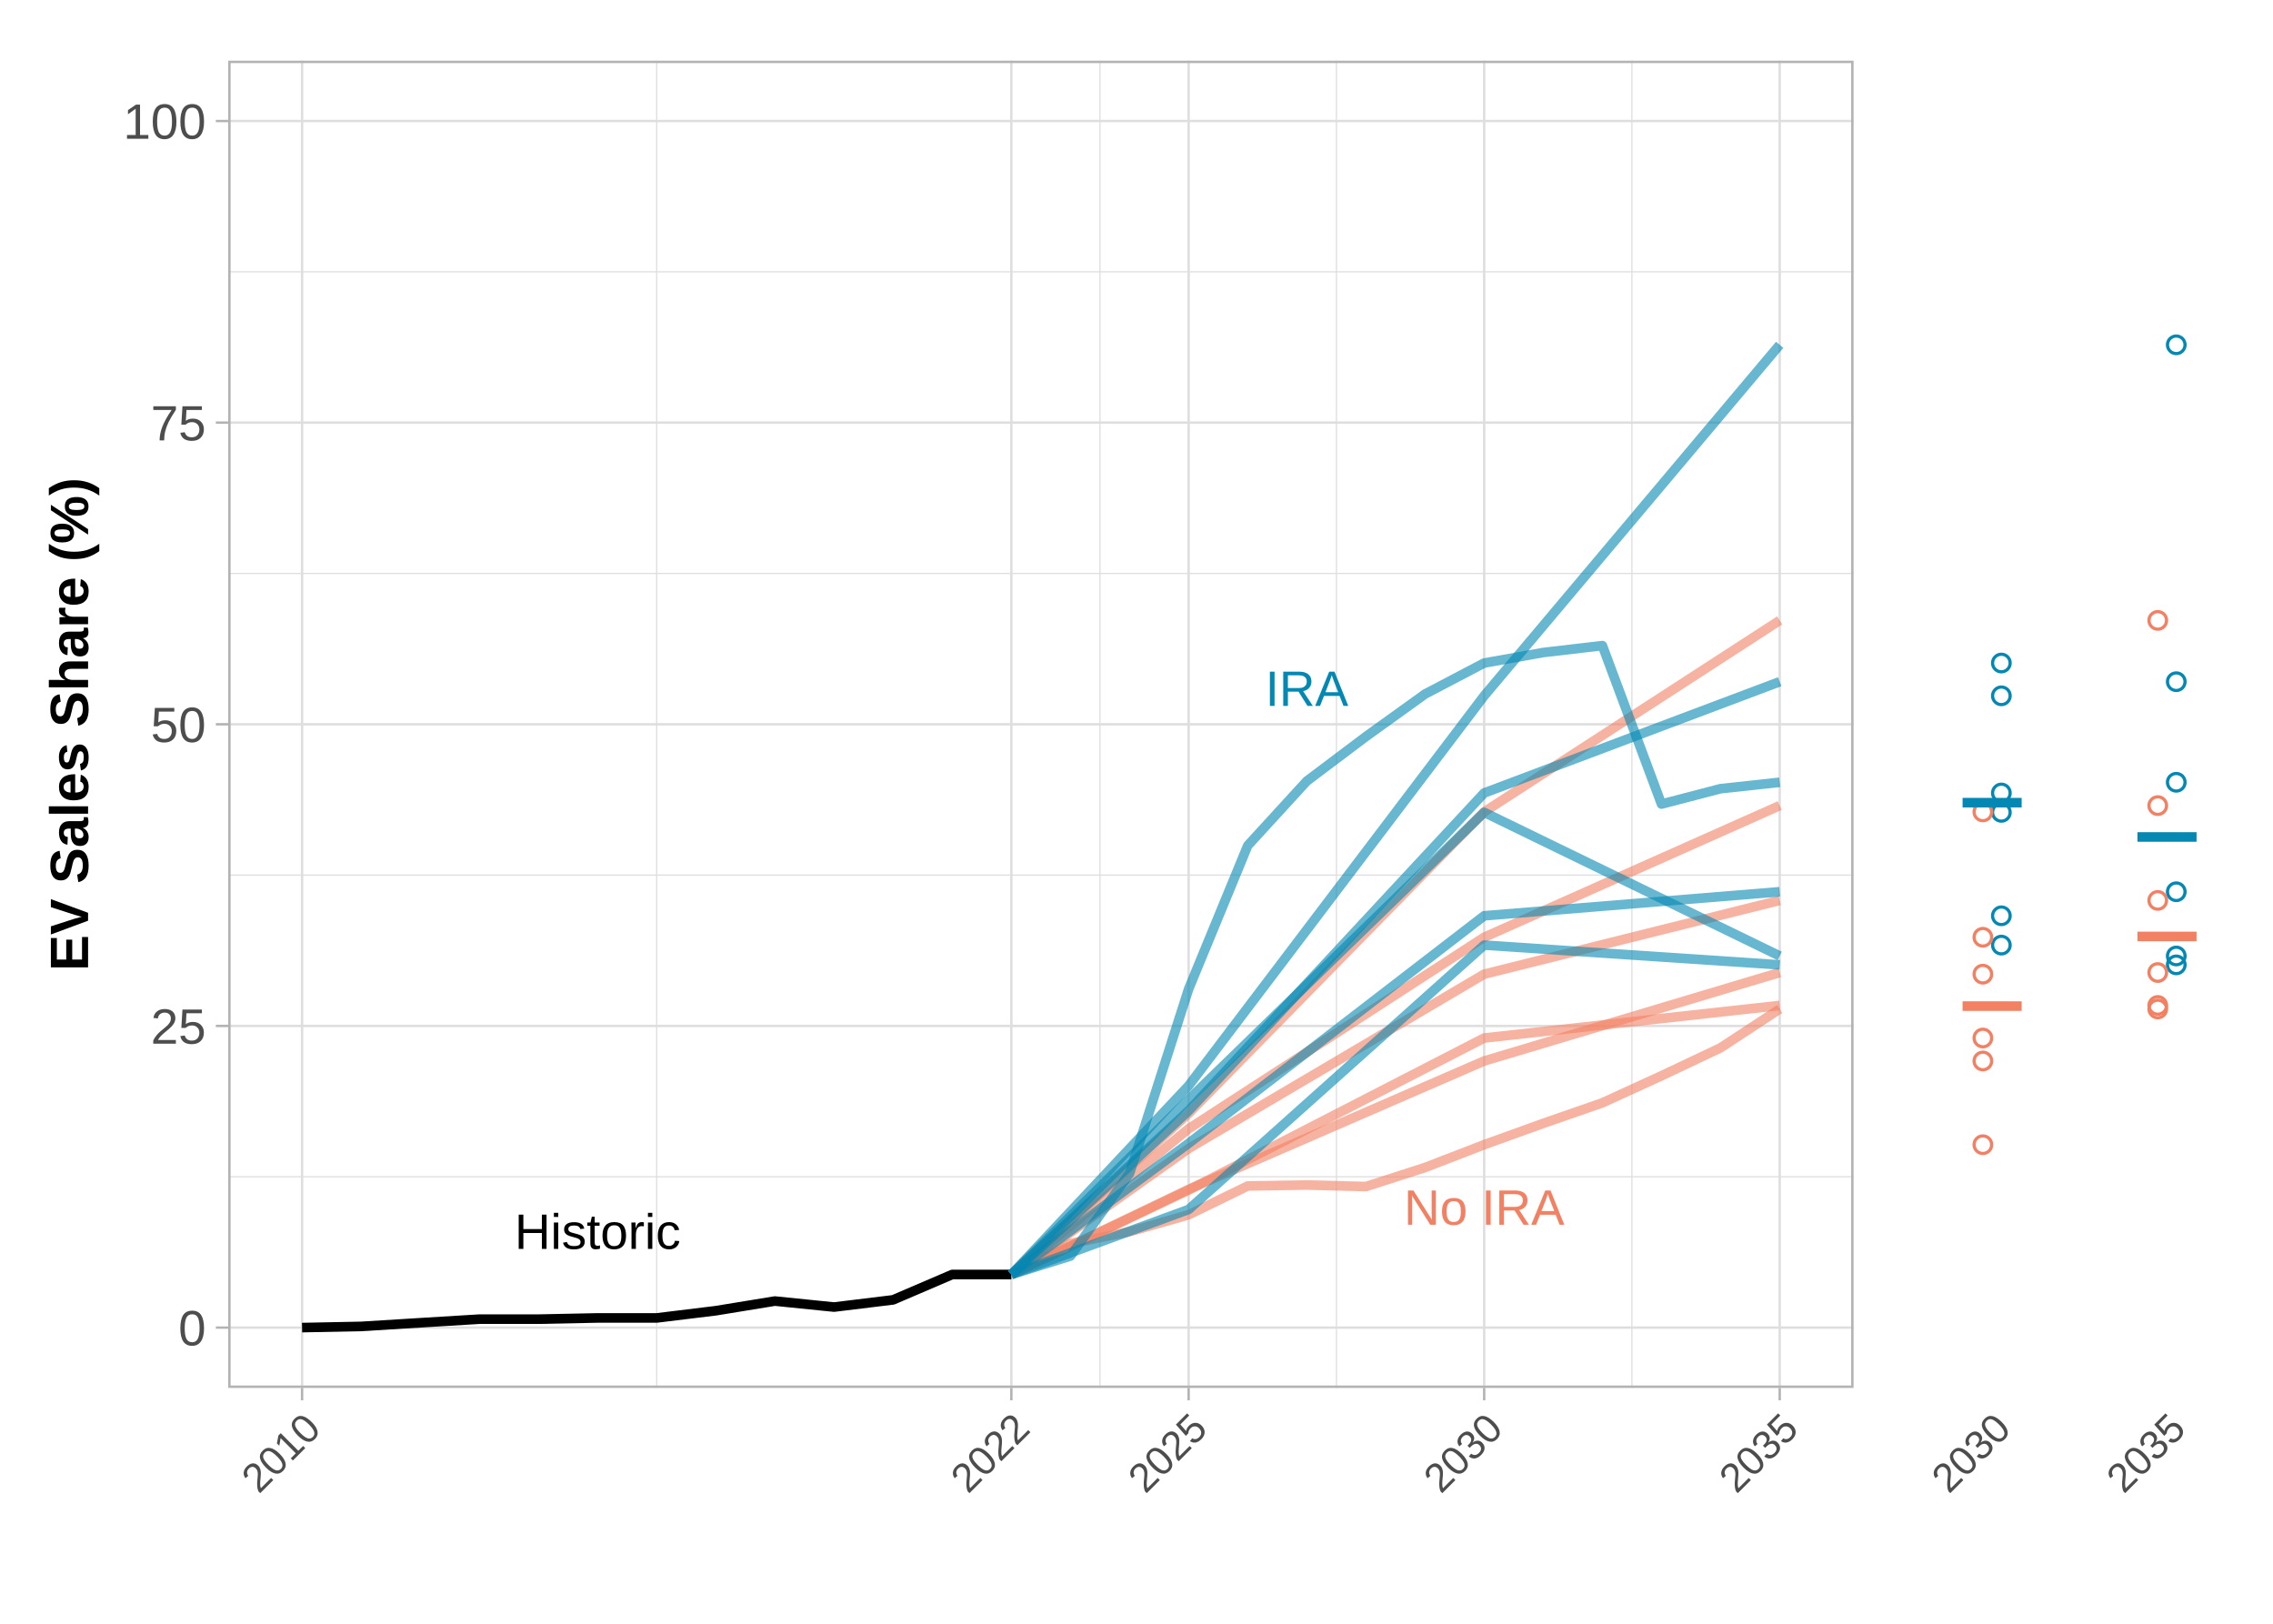
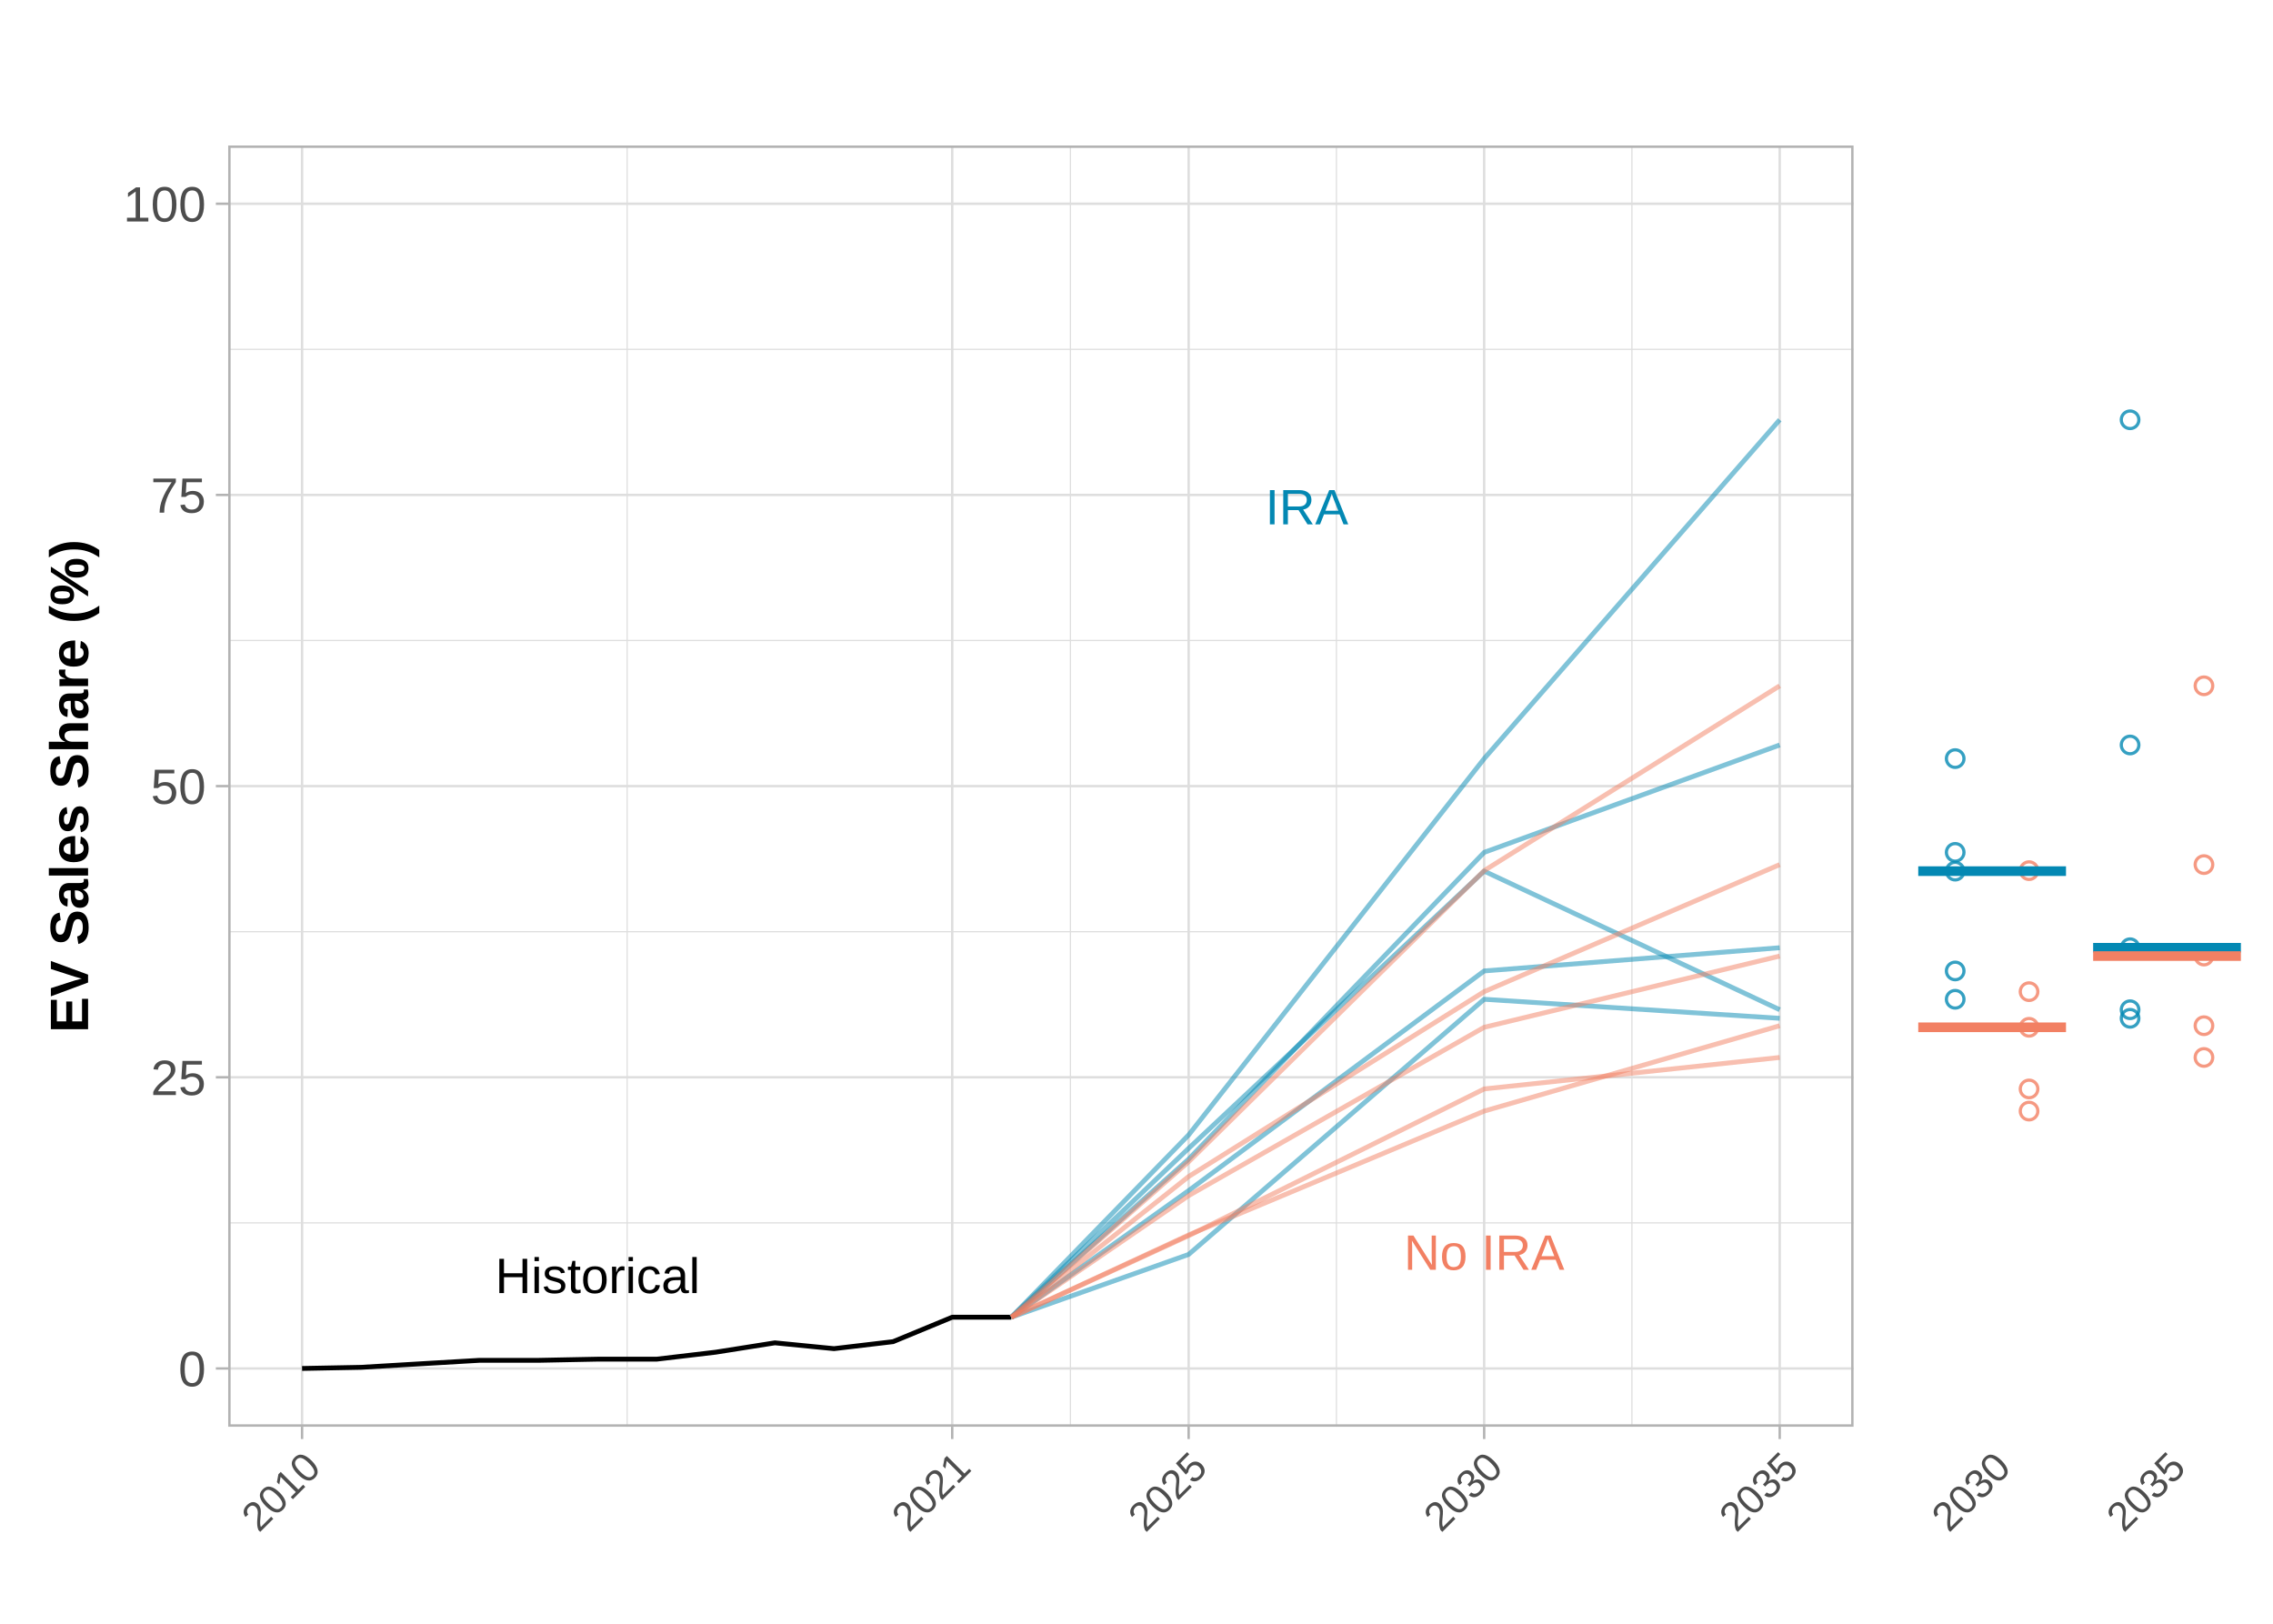
<svg xmlns="http://www.w3.org/2000/svg" class="svglite" width="504.00pt" height="360.00pt" viewBox="0 0 504.00 360.00">
  <defs>
    <style type="text/css">
    .svglite line, .svglite polyline, .svglite polygon, .svglite path, .svglite rect, .svglite circle {
      fill: none;
      stroke: #000000;
      stroke-linecap: round;
      stroke-linejoin: round;
      stroke-miterlimit: 10.00;
    }
    .svglite text {
      white-space: pre;
    }
  </style>
  </defs>
  <rect width="100%" height="100%" style="stroke: none; fill: #FFFFFF;" />
  <defs>
    <clipPath id="cpMC4wMHw1MDQuMDB8MC4wMHwzNjAuMDA=">
      <rect x="0.00" y="0.00" width="504.00" height="360.00" />
    </clipPath>
  </defs>
  <g clip-path="url(#cpMC4wMHw1MDQuMDB8MC4wMHwzNjAuMDA=)">
    <rect x="0.00" y="0.00" width="504.00" height="360.00" style="stroke-width: 1.07; stroke: #FFFFFF; fill: #FFFFFF;" />
  </g>
  <defs>
    <clipPath id="cpNS40OHw0MjAuOTZ8NS40OHwzNTQuNTI=">
      <rect x="5.48" y="5.48" width="415.48" height="349.04" />
    </clipPath>
  </defs>
  <g clip-path="url(#cpNS40OHw0MjAuOTZ8NS40OHwzNTQuNTI=)">
    <rect x="5.48" y="5.48" width="415.48" height="349.04" style="stroke-width: 1.07; stroke: #FFFFFF; fill: #FFFFFF;" />
  </g>
  <g clip-path="url(#cpMC4wMHw1MDQuMDB8MC4wMHwzNjAuMDA=)">
</g>
  <defs>
-     <clipPath id="cpNTAuNjB8NDExLjAwfDEzLjQ1fDMwNy43Mg==">
-       <rect x="50.60" y="13.45" width="360.40" height="294.27" />
+     <clipPath id="cpNTAuNjB8NDExLjAwfDMyLjI2fDMxNi4zMg==">
+       <rect x="50.60" y="32.26" width="360.40" height="284.06" />
    </clipPath>
  </defs>
-   <g clip-path="url(#cpNTAuNjB8NDExLjAwfDEzLjQ1fDMwNy43Mg==)">
-     <rect x="50.60" y="13.45" width="360.40" height="294.27" style="stroke-width: 1.07; stroke: none; fill: #FFFFFF;" />
-     <polyline points="50.60,260.90 411.00,260.90 " style="stroke-width: 0.27; stroke: #DEDEDE; stroke-linecap: butt;" />
-     <polyline points="50.60,194.02 411.00,194.02 " style="stroke-width: 0.27; stroke: #DEDEDE; stroke-linecap: butt;" />
-     <polyline points="50.60,127.14 411.00,127.14 " style="stroke-width: 0.27; stroke: #DEDEDE; stroke-linecap: butt;" />
-     <polyline points="50.60,60.27 411.00,60.27 " style="stroke-width: 0.27; stroke: #DEDEDE; stroke-linecap: butt;" />
-     <polyline points="145.61,307.72 145.61,13.45 " style="stroke-width: 0.27; stroke: #DEDEDE; stroke-linecap: butt;" />
-     <polyline points="243.90,307.72 243.90,13.45 " style="stroke-width: 0.27; stroke: #DEDEDE; stroke-linecap: butt;" />
-     <polyline points="296.33,307.72 296.33,13.45 " style="stroke-width: 0.27; stroke: #DEDEDE; stroke-linecap: butt;" />
-     <polyline points="361.85,307.72 361.85,13.45 " style="stroke-width: 0.27; stroke: #DEDEDE; stroke-linecap: butt;" />
-     <polyline points="50.60,294.34 411.00,294.34 " style="stroke-width: 0.53; stroke: #DEDEDE; stroke-linecap: butt;" />
-     <polyline points="50.60,227.46 411.00,227.46 " style="stroke-width: 0.53; stroke: #DEDEDE; stroke-linecap: butt;" />
-     <polyline points="50.60,160.58 411.00,160.58 " style="stroke-width: 0.53; stroke: #DEDEDE; stroke-linecap: butt;" />
-     <polyline points="50.60,93.70 411.00,93.70 " style="stroke-width: 0.53; stroke: #DEDEDE; stroke-linecap: butt;" />
-     <polyline points="50.60,26.83 411.00,26.83 " style="stroke-width: 0.53; stroke: #DEDEDE; stroke-linecap: butt;" />
-     <polyline points="66.98,307.72 66.98,13.45 " style="stroke-width: 0.53; stroke: #DEDEDE; stroke-linecap: butt;" />
-     <polyline points="224.25,307.72 224.25,13.45 " style="stroke-width: 0.53; stroke: #DEDEDE; stroke-linecap: butt;" />
-     <polyline points="263.56,307.72 263.56,13.45 " style="stroke-width: 0.53; stroke: #DEDEDE; stroke-linecap: butt;" />
-     <polyline points="329.09,307.72 329.09,13.45 " style="stroke-width: 0.53; stroke: #DEDEDE; stroke-linecap: butt;" />
-     <polyline points="394.62,307.72 394.62,13.45 " style="stroke-width: 0.53; stroke: #DEDEDE; stroke-linecap: butt;" />
-     <polyline points="66.98,294.34 80.08,294.08 93.19,293.27 106.30,292.47 119.40,292.47 132.51,292.20 145.61,292.20 158.72,290.60 171.82,288.46 184.93,289.79 198.03,288.19 211.14,282.57 224.25,282.57 " style="stroke-width: 2.13; stroke-linecap: butt;" />
-     <polyline points="224.25,282.57 263.56,254.64 329.09,215.98 394.62,199.63 " style="stroke-width: 2.13; stroke: #F28063; stroke-opacity: 0.60; stroke-linecap: butt;" />
-     <polyline points="224.25,282.57 263.56,263.85 329.09,230.14 394.62,222.92 " style="stroke-width: 2.13; stroke: #F28063; stroke-opacity: 0.60; stroke-linecap: butt;" />
-     <polyline points="224.25,282.57 263.56,263.68 329.09,235.23 394.62,215.62 " style="stroke-width: 2.13; stroke: #F28063; stroke-opacity: 0.60; stroke-linecap: butt;" />
-     <polyline points="224.25,282.57 237.35,275.70 250.46,273.07 263.56,269.33 276.67,262.94 289.77,262.73 302.88,263.07 315.98,258.85 329.09,253.79 342.19,249.06 355.30,244.51 368.41,238.51 381.51,232.31 394.62,223.70 " style="stroke-width: 2.13; stroke: #F28063; stroke-opacity: 0.60; stroke-linecap: butt;" />
-     <polyline points="224.25,282.57 263.56,250.26 329.09,207.80 394.62,178.61 " style="stroke-width: 2.13; stroke: #F28063; stroke-opacity: 0.60; stroke-linecap: butt;" />
-     <polyline points="224.25,282.57 263.56,246.86 329.09,180.01 394.62,137.55 " style="stroke-width: 2.13; stroke: #F28063; stroke-opacity: 0.60; stroke-linecap: butt;" />
-     <polyline points="224.25,282.57 263.56,253.49 329.09,203.04 394.62,197.71 " style="stroke-width: 2.13; stroke: #0388B3; stroke-opacity: 0.60; stroke-linecap: butt;" />
-     <polyline points="224.25,282.57 263.56,243.78 329.09,180.11 394.62,211.95 " style="stroke-width: 2.13; stroke: #0388B3; stroke-opacity: 0.60; stroke-linecap: butt;" />
-     <polyline points="224.25,282.57 263.56,268.15 329.09,209.54 394.62,213.92 " style="stroke-width: 2.13; stroke: #0388B3; stroke-opacity: 0.60; stroke-linecap: butt;" />
-     <polyline points="224.25,282.57 237.35,278.48 250.46,260.17 263.56,219.28 276.67,187.47 289.77,173.17 302.88,163.30 315.98,153.88 329.09,147.00 342.19,144.67 355.30,143.14 368.41,178.27 381.51,174.86 394.62,173.44 " style="stroke-width: 2.13; stroke: #0388B3; stroke-opacity: 0.60; stroke-linecap: butt;" />
-     <polyline points="224.25,282.57 263.56,246.27 329.09,175.81 394.62,151.14 " style="stroke-width: 2.13; stroke: #0388B3; stroke-opacity: 0.60; stroke-linecap: butt;" />
-     <polyline points="224.25,282.57 263.56,240.71 329.09,154.27 394.62,76.45 " style="stroke-width: 2.13; stroke: #0388B3; stroke-opacity: 0.60; stroke-linecap: butt;" />
-     <text x="132.51" y="276.89" text-anchor="middle" style="font-size: 11.04px; font-family: &quot;Arial&quot;;" textLength="36.76px" lengthAdjust="spacingAndGlyphs">Historic</text>
-     <text x="329.09" y="271.54" text-anchor="middle" style="font-size: 11.04px;fill: #F28063; font-family: &quot;Arial&quot;;" textLength="35.55px" lengthAdjust="spacingAndGlyphs">No IRA</text>
-     <text x="289.77" y="156.51" text-anchor="middle" style="font-size: 11.04px;fill: #0388B3; font-family: &quot;Arial&quot;;" textLength="18.39px" lengthAdjust="spacingAndGlyphs">IRA</text>
-     <rect x="50.60" y="13.45" width="360.40" height="294.27" style="stroke-width: 1.07; stroke: #B3B3B3;" />
+   <g clip-path="url(#cpNTAuNjB8NDExLjAwfDMyLjI2fDMxNi4zMg==)">
+     <rect x="50.60" y="32.26" width="360.40" height="284.06" style="stroke-width: 1.07; stroke: none; fill: #FFFFFF;" />
+     <polyline points="50.60,271.12 411.00,271.12 " style="stroke-width: 0.27; stroke: #DEDEDE; stroke-linecap: butt;" />
+     <polyline points="50.60,206.57 411.00,206.57 " style="stroke-width: 0.27; stroke: #DEDEDE; stroke-linecap: butt;" />
+     <polyline points="50.60,142.01 411.00,142.01 " style="stroke-width: 0.27; stroke: #DEDEDE; stroke-linecap: butt;" />
+     <polyline points="50.60,77.45 411.00,77.45 " style="stroke-width: 0.27; stroke: #DEDEDE; stroke-linecap: butt;" />
+     <polyline points="139.06,316.32 139.06,32.26 " style="stroke-width: 0.27; stroke: #DEDEDE; stroke-linecap: butt;" />
+     <polyline points="237.35,316.32 237.35,32.26 " style="stroke-width: 0.27; stroke: #DEDEDE; stroke-linecap: butt;" />
+     <polyline points="296.33,316.32 296.33,32.26 " style="stroke-width: 0.27; stroke: #DEDEDE; stroke-linecap: butt;" />
+     <polyline points="361.85,316.32 361.85,32.26 " style="stroke-width: 0.27; stroke: #DEDEDE; stroke-linecap: butt;" />
+     <polyline points="50.60,303.40 411.00,303.40 " style="stroke-width: 0.53; stroke: #DEDEDE; stroke-linecap: butt;" />
+     <polyline points="50.60,238.84 411.00,238.84 " style="stroke-width: 0.53; stroke: #DEDEDE; stroke-linecap: butt;" />
+     <polyline points="50.60,174.29 411.00,174.29 " style="stroke-width: 0.53; stroke: #DEDEDE; stroke-linecap: butt;" />
+     <polyline points="50.60,109.73 411.00,109.73 " style="stroke-width: 0.53; stroke: #DEDEDE; stroke-linecap: butt;" />
+     <polyline points="50.60,45.17 411.00,45.17 " style="stroke-width: 0.53; stroke: #DEDEDE; stroke-linecap: butt;" />
+     <polyline points="66.98,316.32 66.98,32.26 " style="stroke-width: 0.53; stroke: #DEDEDE; stroke-linecap: butt;" />
+     <polyline points="211.14,316.32 211.14,32.26 " style="stroke-width: 0.53; stroke: #DEDEDE; stroke-linecap: butt;" />
+     <polyline points="263.56,316.32 263.56,32.26 " style="stroke-width: 0.53; stroke: #DEDEDE; stroke-linecap: butt;" />
+     <polyline points="329.09,316.32 329.09,32.26 " style="stroke-width: 0.53; stroke: #DEDEDE; stroke-linecap: butt;" />
+     <polyline points="394.62,316.32 394.62,32.26 " style="stroke-width: 0.53; stroke: #DEDEDE; stroke-linecap: butt;" />
+     <polyline points="66.98,303.40 80.08,303.15 93.19,302.37 106.30,301.60 119.40,301.60 132.51,301.34 145.61,301.34 158.72,299.79 171.82,297.72 184.93,299.01 198.03,297.46 211.14,292.04 224.25,292.04 " style="stroke-width: 1.07; stroke-linecap: butt;" />
+     <polyline points="224.25,292.04 263.56,263.97 329.09,215.27 394.62,210.12 " style="stroke-width: 1.07; stroke: #0388B3; stroke-opacity: 0.50; stroke-linecap: butt;" />
+     <polyline points="224.25,292.04 263.56,254.60 329.09,193.14 394.62,223.87 " style="stroke-width: 1.07; stroke: #0388B3; stroke-opacity: 0.50; stroke-linecap: butt;" />
+     <polyline points="224.25,292.04 263.56,278.12 329.09,221.55 394.62,225.77 " style="stroke-width: 1.07; stroke: #0388B3; stroke-opacity: 0.50; stroke-linecap: butt;" />
+     <polyline points="224.25,292.04 263.56,257.00 329.09,188.98 394.62,165.17 " style="stroke-width: 1.07; stroke: #0388B3; stroke-opacity: 0.50; stroke-linecap: butt;" />
+     <polyline points="224.25,292.04 263.56,251.63 329.09,168.19 394.62,93.07 " style="stroke-width: 1.07; stroke: #0388B3; stroke-opacity: 0.50; stroke-linecap: butt;" />
+     <polyline points="224.25,292.04 263.56,265.08 329.09,227.76 394.62,211.97 " style="stroke-width: 1.07; stroke: #F28063; stroke-opacity: 0.50; stroke-linecap: butt;" />
+     <polyline points="224.25,292.04 263.56,273.96 329.09,241.43 394.62,234.45 " style="stroke-width: 1.07; stroke: #F28063; stroke-opacity: 0.50; stroke-linecap: butt;" />
+     <polyline points="224.25,292.04 263.56,273.80 329.09,246.34 394.62,227.41 " style="stroke-width: 1.07; stroke: #F28063; stroke-opacity: 0.50; stroke-linecap: butt;" />
+     <polyline points="224.25,292.04 263.56,260.85 329.09,219.86 394.62,191.69 " style="stroke-width: 1.07; stroke: #F28063; stroke-opacity: 0.50; stroke-linecap: butt;" />
+     <polyline points="224.25,292.04 263.56,257.57 329.09,193.03 394.62,152.05 " style="stroke-width: 1.07; stroke: #F28063; stroke-opacity: 0.50; stroke-linecap: butt;" />
+     <text x="132.51" y="286.69" text-anchor="middle" style="font-size: 11.04px; font-family: &quot;Arial&quot;;" textLength="45.35px" lengthAdjust="spacingAndGlyphs">Historical</text>
+     <text x="329.09" y="281.53" text-anchor="middle" style="font-size: 11.04px;fill: #F28063; font-family: &quot;Arial&quot;;" textLength="35.55px" lengthAdjust="spacingAndGlyphs">No IRA</text>
+     <text x="289.77" y="116.26" text-anchor="middle" style="font-size: 11.04px;fill: #0388B3; font-family: &quot;Arial&quot;;" textLength="18.39px" lengthAdjust="spacingAndGlyphs">IRA</text>
+     <rect x="50.60" y="32.26" width="360.40" height="284.06" style="stroke-width: 1.07; stroke: #B3B3B3;" />
  </g>
  <g clip-path="url(#cpMC4wMHw1MDQuMDB8MC4wMHwzNjAuMDA=)">
-     <text x="45.67" y="298.28" text-anchor="end" style="font-size: 11.00px;fill: #4D4D4D; font-family: &quot;Arial&quot;;" textLength="6.12px" lengthAdjust="spacingAndGlyphs">0</text>
-     <text x="45.67" y="231.40" text-anchor="end" style="font-size: 11.00px;fill: #4D4D4D; font-family: &quot;Arial&quot;;" textLength="12.24px" lengthAdjust="spacingAndGlyphs">25</text>
-     <text x="45.67" y="164.52" text-anchor="end" style="font-size: 11.00px;fill: #4D4D4D; font-family: &quot;Arial&quot;;" textLength="12.24px" lengthAdjust="spacingAndGlyphs">50</text>
-     <text x="45.67" y="97.64" text-anchor="end" style="font-size: 11.00px;fill: #4D4D4D; font-family: &quot;Arial&quot;;" textLength="12.24px" lengthAdjust="spacingAndGlyphs">75</text>
-     <text x="45.67" y="30.76" text-anchor="end" style="font-size: 11.00px;fill: #4D4D4D; font-family: &quot;Arial&quot;;" textLength="18.36px" lengthAdjust="spacingAndGlyphs">100</text>
-     <polyline points="47.86,294.34 50.60,294.34 " style="stroke-width: 0.53; stroke: #B3B3B3; stroke-linecap: butt;" />
-     <polyline points="47.86,227.46 50.60,227.46 " style="stroke-width: 0.53; stroke: #B3B3B3; stroke-linecap: butt;" />
-     <polyline points="47.86,160.58 50.60,160.58 " style="stroke-width: 0.53; stroke: #B3B3B3; stroke-linecap: butt;" />
-     <polyline points="47.86,93.70 50.60,93.70 " style="stroke-width: 0.53; stroke: #B3B3B3; stroke-linecap: butt;" />
-     <polyline points="47.86,26.83 50.60,26.83 " style="stroke-width: 0.53; stroke: #B3B3B3; stroke-linecap: butt;" />
-     <polyline points="66.98,310.46 66.98,307.72 " style="stroke-width: 0.53; stroke: #B3B3B3; stroke-linecap: butt;" />
-     <polyline points="224.25,310.46 224.25,307.72 " style="stroke-width: 0.53; stroke: #B3B3B3; stroke-linecap: butt;" />
-     <polyline points="263.56,310.46 263.56,307.72 " style="stroke-width: 0.53; stroke: #B3B3B3; stroke-linecap: butt;" />
-     <polyline points="329.09,310.46 329.09,307.72 " style="stroke-width: 0.53; stroke: #B3B3B3; stroke-linecap: butt;" />
-     <polyline points="394.62,310.46 394.62,307.72 " style="stroke-width: 0.53; stroke: #B3B3B3; stroke-linecap: butt;" />
-     <text transform="translate(71.54,317.21) rotate(-45)" text-anchor="end" style="font-size: 9.00px;fill: #4D4D4D; font-family: &quot;Arial&quot;;" textLength="20.02px" lengthAdjust="spacingAndGlyphs">2010</text>
-     <text transform="translate(228.80,317.21) rotate(-45)" text-anchor="end" style="font-size: 9.00px;fill: #4D4D4D; font-family: &quot;Arial&quot;;" textLength="20.02px" lengthAdjust="spacingAndGlyphs">2022</text>
-     <text transform="translate(268.12,317.21) rotate(-45)" text-anchor="end" style="font-size: 9.00px;fill: #4D4D4D; font-family: &quot;Arial&quot;;" textLength="20.02px" lengthAdjust="spacingAndGlyphs">2025</text>
-     <text transform="translate(333.65,317.21) rotate(-45)" text-anchor="end" style="font-size: 9.00px;fill: #4D4D4D; font-family: &quot;Arial&quot;;" textLength="20.02px" lengthAdjust="spacingAndGlyphs">2030</text>
-     <text transform="translate(399.17,317.21) rotate(-45)" text-anchor="end" style="font-size: 9.00px;fill: #4D4D4D; font-family: &quot;Arial&quot;;" textLength="20.02px" lengthAdjust="spacingAndGlyphs">2035</text>
-     <text transform="translate(19.53,160.58) rotate(-90)" text-anchor="middle" style="font-size: 12.00px; font-weight: bold; font-family: &quot;Arial&quot;;" textLength="109.40px" lengthAdjust="spacingAndGlyphs">EV Sales Share (%)</text>
+     <text x="45.67" y="307.34" text-anchor="end" style="font-size: 11.00px;fill: #4D4D4D; font-family: &quot;Arial&quot;;" textLength="6.12px" lengthAdjust="spacingAndGlyphs">0</text>
+     <text x="45.67" y="242.78" text-anchor="end" style="font-size: 11.00px;fill: #4D4D4D; font-family: &quot;Arial&quot;;" textLength="12.24px" lengthAdjust="spacingAndGlyphs">25</text>
+     <text x="45.67" y="178.22" text-anchor="end" style="font-size: 11.00px;fill: #4D4D4D; font-family: &quot;Arial&quot;;" textLength="12.24px" lengthAdjust="spacingAndGlyphs">50</text>
+     <text x="45.67" y="113.67" text-anchor="end" style="font-size: 11.00px;fill: #4D4D4D; font-family: &quot;Arial&quot;;" textLength="12.24px" lengthAdjust="spacingAndGlyphs">75</text>
+     <text x="45.67" y="49.11" text-anchor="end" style="font-size: 11.00px;fill: #4D4D4D; font-family: &quot;Arial&quot;;" textLength="18.36px" lengthAdjust="spacingAndGlyphs">100</text>
+     <polyline points="47.86,303.40 50.60,303.40 " style="stroke-width: 0.53; stroke: #B3B3B3; stroke-linecap: butt;" />
+     <polyline points="47.86,238.84 50.60,238.84 " style="stroke-width: 0.53; stroke: #B3B3B3; stroke-linecap: butt;" />
+     <polyline points="47.86,174.29 50.60,174.29 " style="stroke-width: 0.53; stroke: #B3B3B3; stroke-linecap: butt;" />
+     <polyline points="47.86,109.73 50.60,109.73 " style="stroke-width: 0.53; stroke: #B3B3B3; stroke-linecap: butt;" />
+     <polyline points="47.86,45.17 50.60,45.17 " style="stroke-width: 0.53; stroke: #B3B3B3; stroke-linecap: butt;" />
+     <polyline points="66.98,319.05 66.98,316.32 " style="stroke-width: 0.53; stroke: #B3B3B3; stroke-linecap: butt;" />
+     <polyline points="211.14,319.05 211.14,316.32 " style="stroke-width: 0.53; stroke: #B3B3B3; stroke-linecap: butt;" />
+     <polyline points="263.56,319.05 263.56,316.32 " style="stroke-width: 0.53; stroke: #B3B3B3; stroke-linecap: butt;" />
+     <polyline points="329.09,319.05 329.09,316.32 " style="stroke-width: 0.53; stroke: #B3B3B3; stroke-linecap: butt;" />
+     <polyline points="394.62,319.05 394.62,316.32 " style="stroke-width: 0.53; stroke: #B3B3B3; stroke-linecap: butt;" />
+     <text transform="translate(71.54,325.80) rotate(-45)" text-anchor="end" style="font-size: 9.00px;fill: #4D4D4D; font-family: &quot;Arial&quot;;" textLength="20.02px" lengthAdjust="spacingAndGlyphs">2010</text>
+     <text transform="translate(215.70,325.80) rotate(-45)" text-anchor="end" style="font-size: 9.00px;fill: #4D4D4D; font-family: &quot;Arial&quot;;" textLength="20.02px" lengthAdjust="spacingAndGlyphs">2021</text>
+     <text transform="translate(268.12,325.80) rotate(-45)" text-anchor="end" style="font-size: 9.00px;fill: #4D4D4D; font-family: &quot;Arial&quot;;" textLength="20.02px" lengthAdjust="spacingAndGlyphs">2025</text>
+     <text transform="translate(333.65,325.80) rotate(-45)" text-anchor="end" style="font-size: 9.00px;fill: #4D4D4D; font-family: &quot;Arial&quot;;" textLength="20.02px" lengthAdjust="spacingAndGlyphs">2030</text>
+     <text transform="translate(399.17,325.80) rotate(-45)" text-anchor="end" style="font-size: 9.00px;fill: #4D4D4D; font-family: &quot;Arial&quot;;" textLength="20.02px" lengthAdjust="spacingAndGlyphs">2035</text>
+     <text transform="translate(19.53,174.29) rotate(-90)" text-anchor="middle" style="font-size: 12.00px; font-weight: bold; font-family: &quot;Arial&quot;;" textLength="109.40px" lengthAdjust="spacingAndGlyphs">EV Sales Share (%)</text>
  </g>
  <defs>
    <clipPath id="cpNDIwLjk2fDQ1OS43NHw1LjQ4fDM1NC41Mg==">
      <rect x="420.96" y="5.48" width="38.78" height="349.04" />
    </clipPath>
  </defs>
  <g clip-path="url(#cpNDIwLjk2fDQ1OS43NHw1LjQ4fDM1NC41Mg==)">
    <rect x="420.96" y="5.48" width="38.78" height="349.04" style="stroke-width: 1.07; stroke: #FFFFFF; fill: #FFFFFF;" />
  </g>
  <g clip-path="url(#cpMC4wMHw1MDQuMDB8MC4wMHwzNjAuMDA=)">
</g>
  <defs>
-     <clipPath id="cpNDIzLjcwfDQ1OS43NHwxMy40NXwzMDcuNzI=">
-       <rect x="423.70" y="13.45" width="36.04" height="294.27" />
+     <clipPath id="cpNDIzLjcwfDQ1OS43NHwzMi4yNnwzMTYuMzI=">
+       <rect x="423.70" y="32.26" width="36.04" height="284.06" />
    </clipPath>
  </defs>
-   <g clip-path="url(#cpNDIzLjcwfDQ1OS43NHwxMy40NXwzMDcuNzI=)">
-     <rect x="423.70" y="13.45" width="36.04" height="294.27" style="stroke-width: 1.07; stroke: none; fill: #FFFFFF;" />
-     <circle cx="443.77" cy="203.04" r="1.95" style="stroke-width: 0.71; stroke: #0388B3;" />
-     <circle cx="439.67" cy="215.98" r="1.95" style="stroke-width: 0.71; stroke: #F28063;" />
-     <circle cx="443.77" cy="180.11" r="1.95" style="stroke-width: 0.71; stroke: #0388B3;" />
-     <circle cx="439.67" cy="230.14" r="1.95" style="stroke-width: 0.71; stroke: #F28063;" />
-     <circle cx="443.77" cy="209.54" r="1.95" style="stroke-width: 0.71; stroke: #0388B3;" />
-     <circle cx="439.67" cy="235.23" r="1.95" style="stroke-width: 0.71; stroke: #F28063;" />
-     <circle cx="443.77" cy="147.00" r="1.95" style="stroke-width: 0.71; stroke: #0388B3;" />
-     <circle cx="439.67" cy="253.79" r="1.95" style="stroke-width: 0.71; stroke: #F28063;" />
-     <circle cx="443.77" cy="175.81" r="1.95" style="stroke-width: 0.71; stroke: #0388B3;" />
-     <circle cx="439.67" cy="207.80" r="1.95" style="stroke-width: 0.71; stroke: #F28063;" />
-     <circle cx="443.77" cy="154.27" r="1.95" style="stroke-width: 0.71; stroke: #0388B3;" />
-     <circle cx="439.67" cy="180.01" r="1.95" style="stroke-width: 0.71; stroke: #F28063;" />
-     <line x1="435.17" y1="223.06" x2="448.27" y2="223.06" style="stroke-width: 2.13; stroke: #F28063; stroke-linecap: butt;" />
-     <line x1="435.17" y1="177.96" x2="448.27" y2="177.96" style="stroke-width: 2.13; stroke: #0388B3; stroke-linecap: butt;" />
+   <g clip-path="url(#cpNDIzLjcwfDQ1OS43NHwzMi4yNnwzMTYuMzI=)">
+     <rect x="423.70" y="32.26" width="36.04" height="284.06" style="stroke-width: 1.07; stroke: none; fill: #FFFFFF;" />
+     <circle cx="433.53" cy="215.27" r="1.95" style="stroke-width: 0.71; stroke: #0388B3; stroke-opacity: 0.80;" />
+     <circle cx="449.91" cy="227.76" r="1.95" style="stroke-width: 0.71; stroke: #F28063; stroke-opacity: 0.80;" />
+     <circle cx="433.53" cy="193.14" r="1.95" style="stroke-width: 0.71; stroke: #0388B3; stroke-opacity: 0.80;" />
+     <circle cx="449.91" cy="241.43" r="1.95" style="stroke-width: 0.71; stroke: #F28063; stroke-opacity: 0.80;" />
+     <circle cx="433.53" cy="221.55" r="1.95" style="stroke-width: 0.71; stroke: #0388B3; stroke-opacity: 0.80;" />
+     <circle cx="449.91" cy="246.34" r="1.95" style="stroke-width: 0.71; stroke: #F28063; stroke-opacity: 0.80;" />
+     <circle cx="433.53" cy="188.98" r="1.95" style="stroke-width: 0.71; stroke: #0388B3; stroke-opacity: 0.80;" />
+     <circle cx="449.91" cy="219.86" r="1.95" style="stroke-width: 0.71; stroke: #F28063; stroke-opacity: 0.80;" />
+     <circle cx="433.53" cy="168.19" r="1.95" style="stroke-width: 0.71; stroke: #0388B3; stroke-opacity: 0.80;" />
+     <circle cx="449.91" cy="193.03" r="1.95" style="stroke-width: 0.71; stroke: #F28063; stroke-opacity: 0.80;" />
+     <line x1="425.34" y1="193.14" x2="458.10" y2="193.14" style="stroke-width: 2.13; stroke: #0388B3; stroke-linecap: butt;" />
+     <line x1="425.34" y1="227.76" x2="458.10" y2="227.76" style="stroke-width: 2.13; stroke: #F28063; stroke-linecap: butt;" />
  </g>
  <g clip-path="url(#cpMC4wMHw1MDQuMDB8MC4wMHwzNjAuMDA=)">
-     <text transform="translate(446.28,317.21) rotate(-45)" text-anchor="end" style="font-size: 9.00px;fill: #4D4D4D; font-family: &quot;Arial&quot;;" textLength="20.02px" lengthAdjust="spacingAndGlyphs">2030</text>
+     <text transform="translate(446.28,325.80) rotate(-45)" text-anchor="end" style="font-size: 9.00px;fill: #4D4D4D; font-family: &quot;Arial&quot;;" textLength="20.02px" lengthAdjust="spacingAndGlyphs">2030</text>
  </g>
  <defs>
    <clipPath id="cpNDU5Ljc0fDQ5OC41Mnw1LjQ4fDM1NC41Mg==">
      <rect x="459.74" y="5.48" width="38.78" height="349.04" />
    </clipPath>
  </defs>
  <g clip-path="url(#cpNDU5Ljc0fDQ5OC41Mnw1LjQ4fDM1NC41Mg==)">
    <rect x="459.74" y="5.48" width="38.78" height="349.04" style="stroke-width: 1.07; stroke: #FFFFFF; fill: #FFFFFF;" />
  </g>
  <g clip-path="url(#cpMC4wMHw1MDQuMDB8MC4wMHwzNjAuMDA=)">
</g>
  <defs>
-     <clipPath id="cpNDYyLjQ4fDQ5OC41MnwxMy40NXwzMDcuNzI=">
-       <rect x="462.48" y="13.45" width="36.04" height="294.27" />
+     <clipPath id="cpNDYyLjQ4fDQ5OC41MnwzMi4yNnwzMTYuMzI=">
+       <rect x="462.48" y="32.26" width="36.04" height="284.06" />
    </clipPath>
  </defs>
-   <g clip-path="url(#cpNDYyLjQ4fDQ5OC41MnwxMy40NXwzMDcuNzI=)">
-     <rect x="462.48" y="13.45" width="36.04" height="294.27" style="stroke-width: 1.07; stroke: none; fill: #FFFFFF;" />
-     <circle cx="482.55" cy="197.71" r="1.95" style="stroke-width: 0.71; stroke: #0388B3;" />
-     <circle cx="478.45" cy="199.63" r="1.95" style="stroke-width: 0.71; stroke: #F28063;" />
-     <circle cx="482.55" cy="211.95" r="1.95" style="stroke-width: 0.71; stroke: #0388B3;" />
-     <circle cx="478.45" cy="222.92" r="1.95" style="stroke-width: 0.71; stroke: #F28063;" />
-     <circle cx="482.55" cy="213.92" r="1.95" style="stroke-width: 0.71; stroke: #0388B3;" />
-     <circle cx="478.45" cy="215.62" r="1.95" style="stroke-width: 0.71; stroke: #F28063;" />
-     <circle cx="482.55" cy="173.44" r="1.95" style="stroke-width: 0.71; stroke: #0388B3;" />
-     <circle cx="478.45" cy="223.70" r="1.95" style="stroke-width: 0.71; stroke: #F28063;" />
-     <circle cx="482.55" cy="151.14" r="1.95" style="stroke-width: 0.71; stroke: #0388B3;" />
-     <circle cx="478.45" cy="178.61" r="1.95" style="stroke-width: 0.71; stroke: #F28063;" />
-     <circle cx="482.55" cy="76.45" r="1.95" style="stroke-width: 0.71; stroke: #0388B3;" />
-     <circle cx="478.45" cy="137.55" r="1.95" style="stroke-width: 0.71; stroke: #F28063;" />
-     <line x1="473.95" y1="207.62" x2="487.05" y2="207.62" style="stroke-width: 2.13; stroke: #F28063; stroke-linecap: butt;" />
-     <line x1="473.95" y1="185.57" x2="487.05" y2="185.57" style="stroke-width: 2.13; stroke: #0388B3; stroke-linecap: butt;" />
+   <g clip-path="url(#cpNDYyLjQ4fDQ5OC41MnwzMi4yNnwzMTYuMzI=)">
+     <rect x="462.48" y="32.26" width="36.04" height="284.06" style="stroke-width: 1.07; stroke: none; fill: #FFFFFF;" />
+     <circle cx="472.31" cy="210.12" r="1.95" style="stroke-width: 0.71; stroke: #0388B3; stroke-opacity: 0.80;" />
+     <circle cx="488.69" cy="211.97" r="1.95" style="stroke-width: 0.71; stroke: #F28063; stroke-opacity: 0.80;" />
+     <circle cx="472.31" cy="223.87" r="1.95" style="stroke-width: 0.71; stroke: #0388B3; stroke-opacity: 0.80;" />
+     <circle cx="488.69" cy="234.45" r="1.95" style="stroke-width: 0.71; stroke: #F28063; stroke-opacity: 0.80;" />
+     <circle cx="472.31" cy="225.77" r="1.95" style="stroke-width: 0.71; stroke: #0388B3; stroke-opacity: 0.80;" />
+     <circle cx="488.69" cy="227.41" r="1.95" style="stroke-width: 0.71; stroke: #F28063; stroke-opacity: 0.80;" />
+     <circle cx="472.31" cy="165.17" r="1.95" style="stroke-width: 0.71; stroke: #0388B3; stroke-opacity: 0.80;" />
+     <circle cx="488.69" cy="191.69" r="1.95" style="stroke-width: 0.71; stroke: #F28063; stroke-opacity: 0.80;" />
+     <circle cx="472.31" cy="93.07" r="1.95" style="stroke-width: 0.71; stroke: #0388B3; stroke-opacity: 0.80;" />
+     <circle cx="488.69" cy="152.05" r="1.95" style="stroke-width: 0.71; stroke: #F28063; stroke-opacity: 0.80;" />
+     <line x1="464.12" y1="210.12" x2="496.88" y2="210.12" style="stroke-width: 2.13; stroke: #0388B3; stroke-linecap: butt;" />
+     <line x1="464.12" y1="211.97" x2="496.88" y2="211.97" style="stroke-width: 2.13; stroke: #F28063; stroke-linecap: butt;" />
  </g>
  <g clip-path="url(#cpMC4wMHw1MDQuMDB8MC4wMHwzNjAuMDA=)">
-     <text transform="translate(485.06,317.21) rotate(-45)" text-anchor="end" style="font-size: 9.00px;fill: #4D4D4D; font-family: &quot;Arial&quot;;" textLength="20.02px" lengthAdjust="spacingAndGlyphs">2035</text>
+     <text transform="translate(485.06,325.80) rotate(-45)" text-anchor="end" style="font-size: 9.00px;fill: #4D4D4D; font-family: &quot;Arial&quot;;" textLength="20.02px" lengthAdjust="spacingAndGlyphs">2035</text>
  </g>
</svg>
